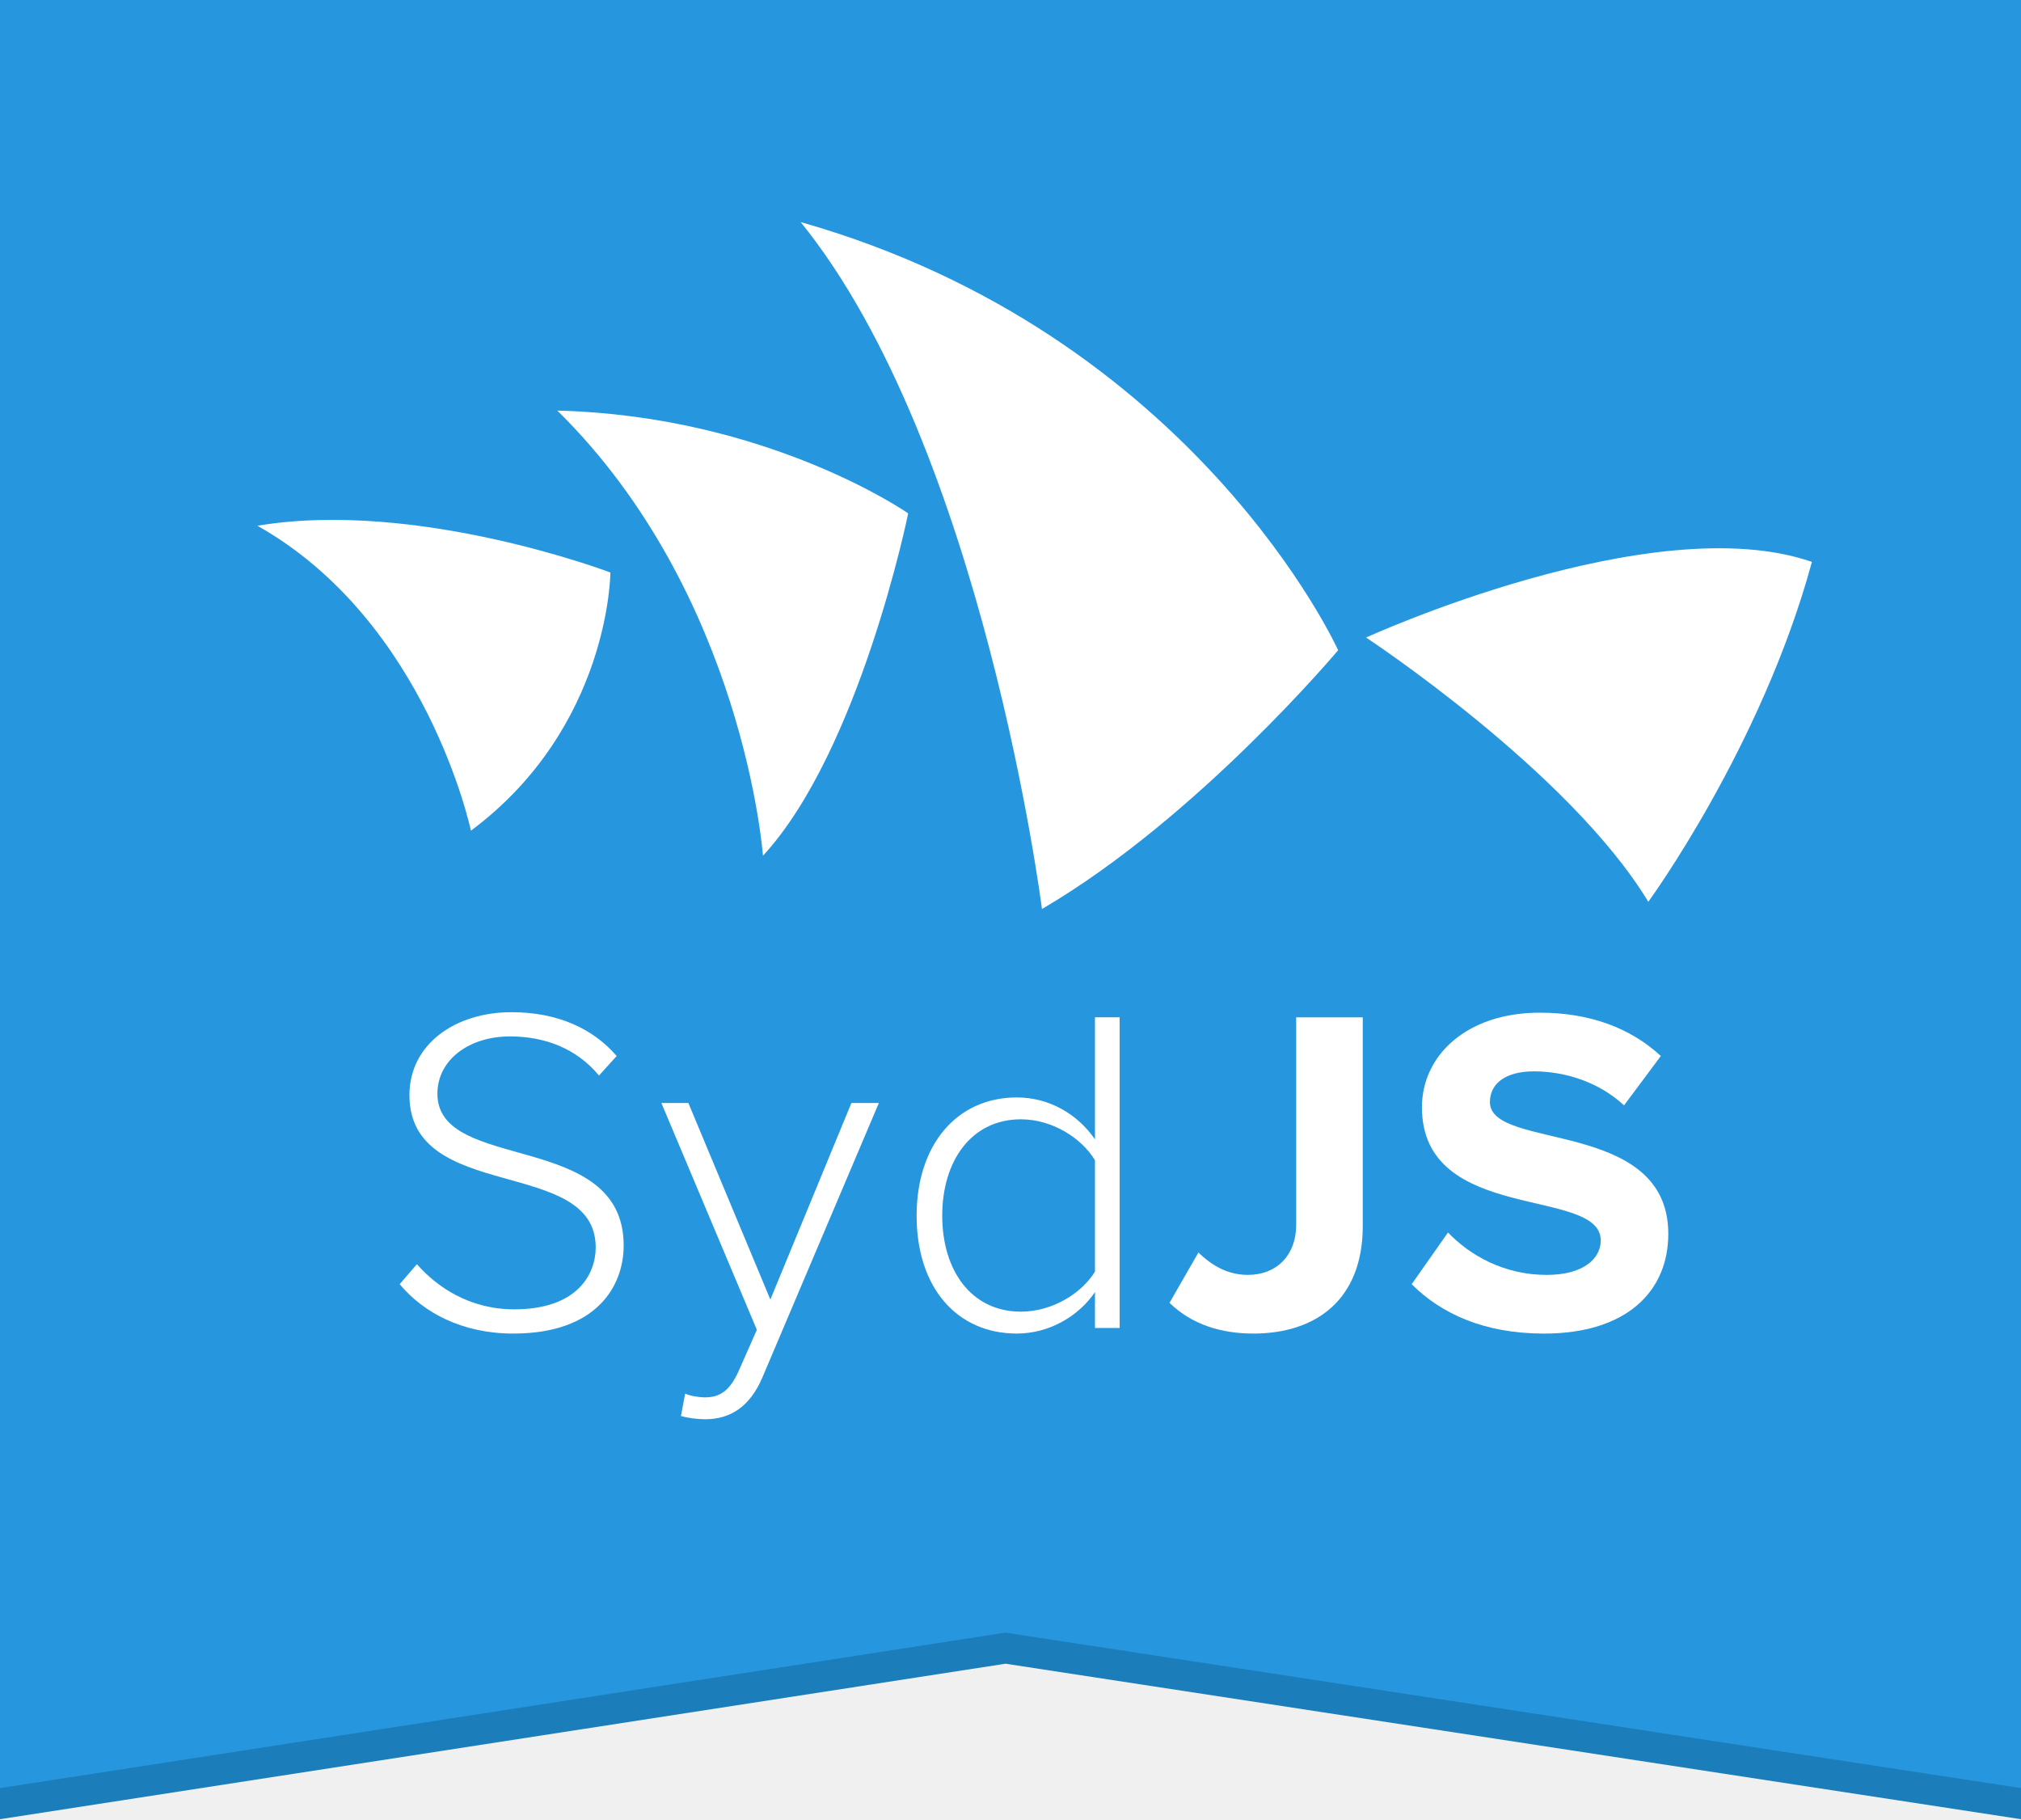
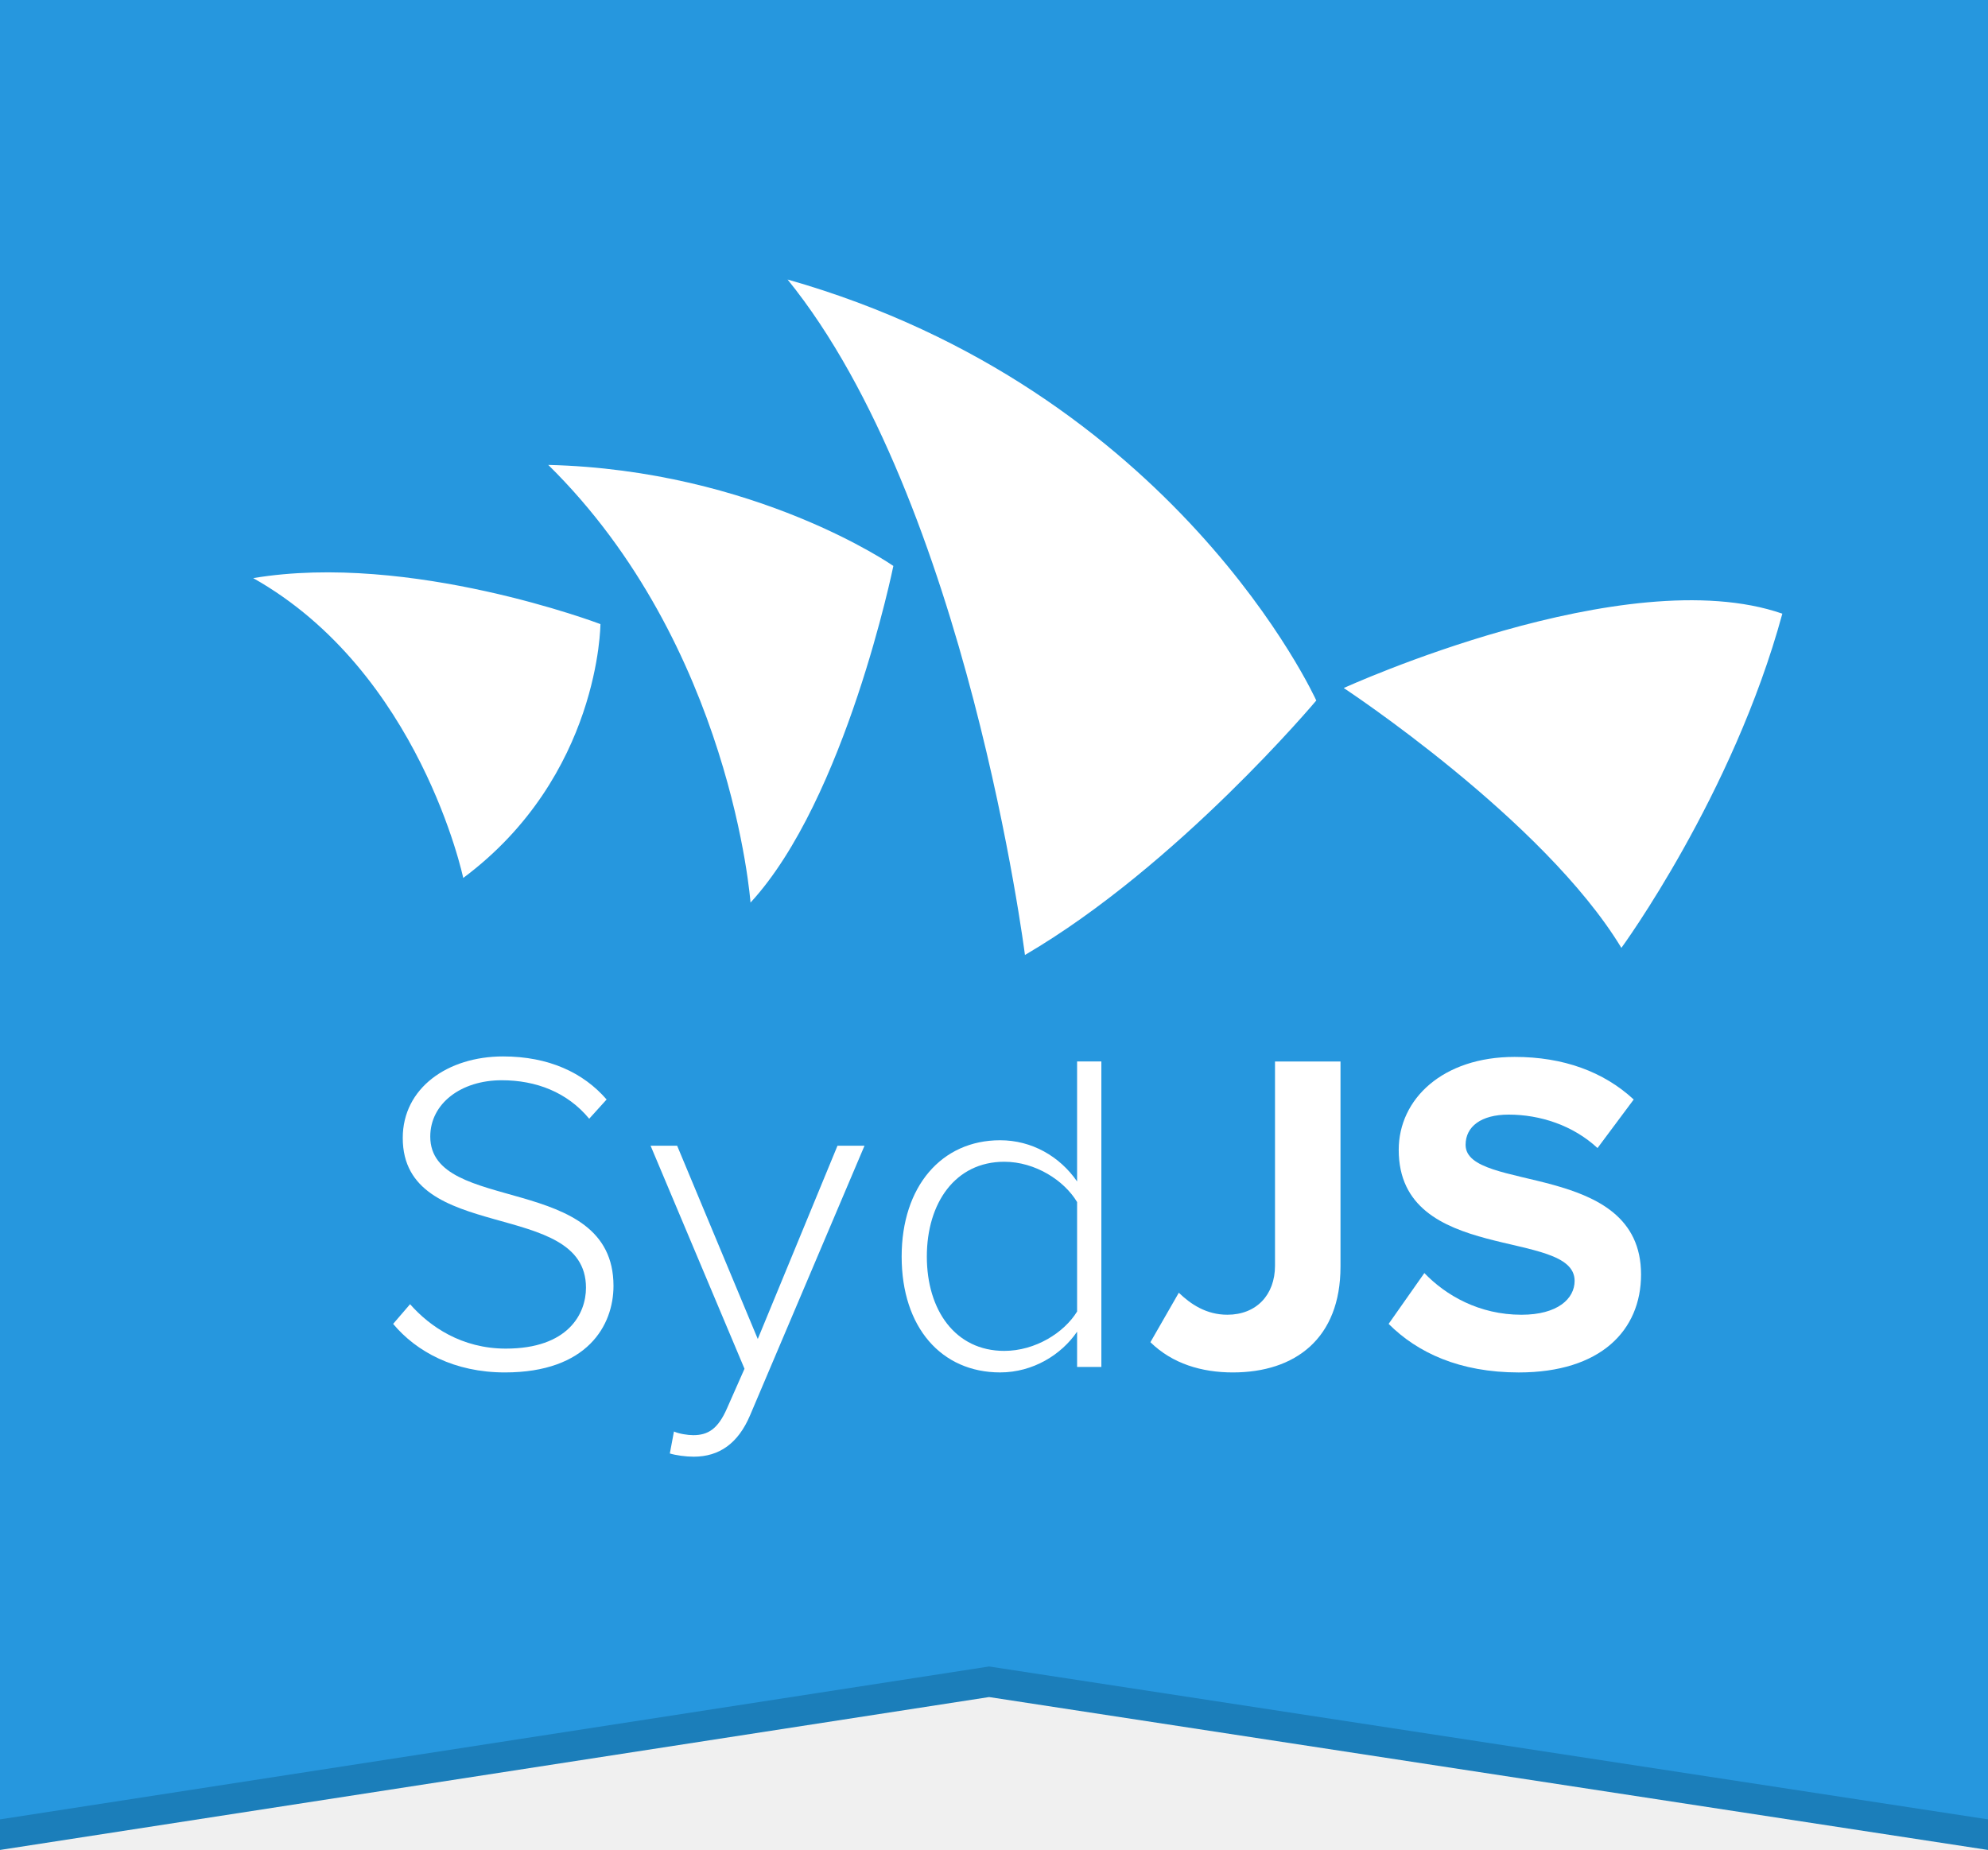
- <svg xmlns="http://www.w3.org/2000/svg" version="1.1" id="Layer_1" x="0px" y="0px" width="129.995px" height="116.996px" viewBox="0 0 129.995 116.996" enable-background="new 0 0 129.995 116.996" xml:space="preserve">
-   <path fill-rule="evenodd" clip-rule="evenodd" fill="#1B7EBA" d="M0,2h129.995v114.996l-65.318-10L0,116.996V2z" />
-   <path fill-rule="evenodd" clip-rule="evenodd" fill="#2697DE" d="M0,0h129.995v114.996l-65.318-10L0,114.996V0z" />
+ <svg xmlns="http://www.w3.org/2000/svg" version="1.1" id="Layer_1" x="0px" y="0px" width="129.995px" height="120.996px" viewBox="0 0 129.995 120.996" enable-background="new 0 0 129.995 120.996" xml:space="preserve">
+   <path fill-rule="evenodd" clip-rule="evenodd" fill="#1B7EBA" d="M0,6h129.995v114.996l-65.318-10L0,120.996V6z" />
+   <path fill-rule="evenodd" clip-rule="evenodd" fill="#2697DE" d="M0,0h129.995v118.996l-65.318-10L0,118.996V0z" />
  <g>
    <g>
-       <path fill-rule="evenodd" clip-rule="evenodd" fill="#FFFFFF" d="M51.5,14.282C63.246,28.77,67.021,58.46,67.021,58.46    c9.977-5.826,19.051-16.643,19.051-16.643S76.888,21.495,51.5,14.282z M49.076,55.034c6.228-6.756,9.341-22.019,9.341-22.019    s-8.998-6.271-22.567-6.608C47.851,38.223,49.076,55.034,49.076,55.034z M87.868,41.001c0,0,13.076,8.599,18.154,16.995    c0,0,7.293-9.97,10.525-21.859C106.286,32.576,87.868,41.001,87.868,41.001z M16.557,33.812    c10.898,6.138,13.734,19.611,13.734,19.611c8.945-6.666,8.971-16.604,8.971-16.604S26.82,32.089,16.557,33.812z" />
+       <path fill-rule="evenodd" clip-rule="evenodd" fill="#FFFFFF" d="M51.5,18.282C63.246,32.77,67.021,62.46,67.021,62.46    c9.977-5.826,19.051-16.643,19.051-16.643S76.888,25.495,51.5,18.282z M49.076,59.034c6.228-6.756,9.341-22.019,9.341-22.019    s-8.998-6.271-22.567-6.608C47.851,42.223,49.076,59.034,49.076,59.034z M87.868,45.001c0,0,13.076,8.599,18.154,16.995    c0,0,7.293-9.97,10.525-21.859C106.286,36.576,87.868,45.001,87.868,45.001z M16.557,37.812    c10.898,6.138,13.734,19.611,13.734,19.611c8.945-6.666,8.971-16.604,8.971-16.604S26.82,36.089,16.557,37.812z" />
    </g>
  </g>
  <g>
-     <path fill="#FFFFFF" d="M25.707,82.589l1.108-1.288c1.288,1.468,3.384,2.905,6.26,2.905c4.074,0,5.242-2.276,5.242-3.983   c0-5.871-11.981-2.816-11.981-9.795c0-3.265,2.936-5.332,6.56-5.332c2.965,0,5.242,1.049,6.77,2.816l-1.138,1.258   c-1.438-1.737-3.475-2.516-5.721-2.516c-2.666,0-4.672,1.527-4.672,3.684c0,5.122,11.981,2.307,11.981,9.765   c0,2.576-1.707,5.661-7.099,5.661C29.72,85.764,27.234,84.416,25.707,82.589z" />
-     <path fill="#FFFFFF" d="M44.07,89.628c0.33,0.149,0.898,0.239,1.258,0.239c0.958,0,1.618-0.39,2.217-1.768l1.138-2.575   l-6.141-14.587h1.737l5.272,12.64l5.212-12.64h1.767l-7.488,17.642c-0.779,1.827-2.007,2.696-3.684,2.696   c-0.509,0-1.168-0.09-1.558-0.21L44.07,89.628z" />
-     <path fill="#FFFFFF" d="M70.431,85.404v-2.307c-1.019,1.498-2.876,2.666-5.033,2.666c-3.834,0-6.439-2.936-6.439-7.578   c0-4.582,2.605-7.607,6.439-7.607c2.067,0,3.894,1.048,5.033,2.695v-7.848h1.587v19.979H70.431z M70.431,81.779v-7.158   c-0.839-1.408-2.727-2.636-4.763-2.636c-3.205,0-5.062,2.696-5.062,6.2s1.857,6.17,5.062,6.17   C67.704,84.355,69.592,83.158,70.431,81.779z" />
-     <path fill="#FFFFFF" d="M75.226,83.787l1.857-3.235c0.778,0.749,1.797,1.438,3.175,1.438c1.887,0,3.115-1.289,3.115-3.205V65.426   h4.283v13.419c0,4.702-2.966,6.919-7.039,6.919C78.58,85.764,76.663,85.195,75.226,83.787z" />
-     <path fill="#FFFFFF" d="M90.802,82.589l2.337-3.325c1.407,1.468,3.594,2.727,6.35,2.727c2.366,0,3.475-1.049,3.475-2.217   c0-3.475-11.502-1.049-11.502-8.566c0-3.325,2.876-6.081,7.578-6.081c3.175,0,5.812,0.958,7.788,2.786l-2.366,3.175   c-1.617-1.498-3.774-2.187-5.812-2.187c-1.797,0-2.815,0.779-2.815,1.977c0,3.145,11.473,1.019,11.473,8.477   c0,3.654-2.636,6.41-7.998,6.41C95.445,85.764,92.689,84.476,90.802,82.589z" />
+     <path fill="#FFFFFF" d="M25.707,86.589l1.108-1.288c1.288,1.468,3.384,2.905,6.26,2.905c4.074,0,5.242-2.276,5.242-3.983   c0-5.871-11.981-2.816-11.981-9.795c0-3.265,2.936-5.332,6.56-5.332c2.965,0,5.242,1.049,6.77,2.816l-1.138,1.258   c-1.438-1.737-3.475-2.516-5.721-2.516c-2.666,0-4.672,1.527-4.672,3.684c0,5.122,11.981,2.307,11.981,9.765   c0,2.576-1.707,5.661-7.099,5.661C29.72,89.764,27.234,88.416,25.707,86.589z" />
+     <path fill="#FFFFFF" d="M44.07,93.628c0.33,0.149,0.898,0.239,1.258,0.239c0.958,0,1.618-0.39,2.217-1.768l1.138-2.575   l-6.141-14.587h1.737l5.272,12.64l5.212-12.64h1.767l-7.488,17.642c-0.779,1.827-2.007,2.696-3.684,2.696   c-0.509,0-1.168-0.09-1.558-0.21L44.07,93.628z" />
+     <path fill="#FFFFFF" d="M70.431,89.404v-2.307c-1.019,1.498-2.876,2.666-5.033,2.666c-3.834,0-6.439-2.936-6.439-7.578   c0-4.582,2.605-7.607,6.439-7.607c2.067,0,3.894,1.048,5.033,2.695v-7.848h1.587v19.979H70.431z M70.431,85.779v-7.158   c-0.839-1.408-2.727-2.636-4.763-2.636c-3.205,0-5.062,2.696-5.062,6.2s1.857,6.17,5.062,6.17   C67.704,88.355,69.592,87.158,70.431,85.779z" />
+     <path fill="#FFFFFF" d="M75.225,87.787l1.857-3.235c0.778,0.749,1.797,1.438,3.175,1.438c1.887,0,3.115-1.289,3.115-3.205V69.426   h4.283v13.419c0,4.702-2.966,6.919-7.039,6.919C78.579,89.764,76.662,89.195,75.225,87.787z" />
+     <path fill="#FFFFFF" d="M90.802,86.589l2.337-3.325c1.407,1.468,3.594,2.727,6.35,2.727c2.366,0,3.475-1.049,3.475-2.217   c0-3.475-11.502-1.049-11.502-8.566c0-3.325,2.876-6.081,7.578-6.081c3.175,0,5.812,0.958,7.788,2.786l-2.366,3.175   c-1.617-1.498-3.774-2.187-5.812-2.187c-1.797,0-2.815,0.779-2.815,1.977c0,3.145,11.473,1.019,11.473,8.477   c0,3.654-2.636,6.41-7.998,6.41C95.445,89.764,92.689,88.476,90.802,86.589z" />
  </g>
</svg>
